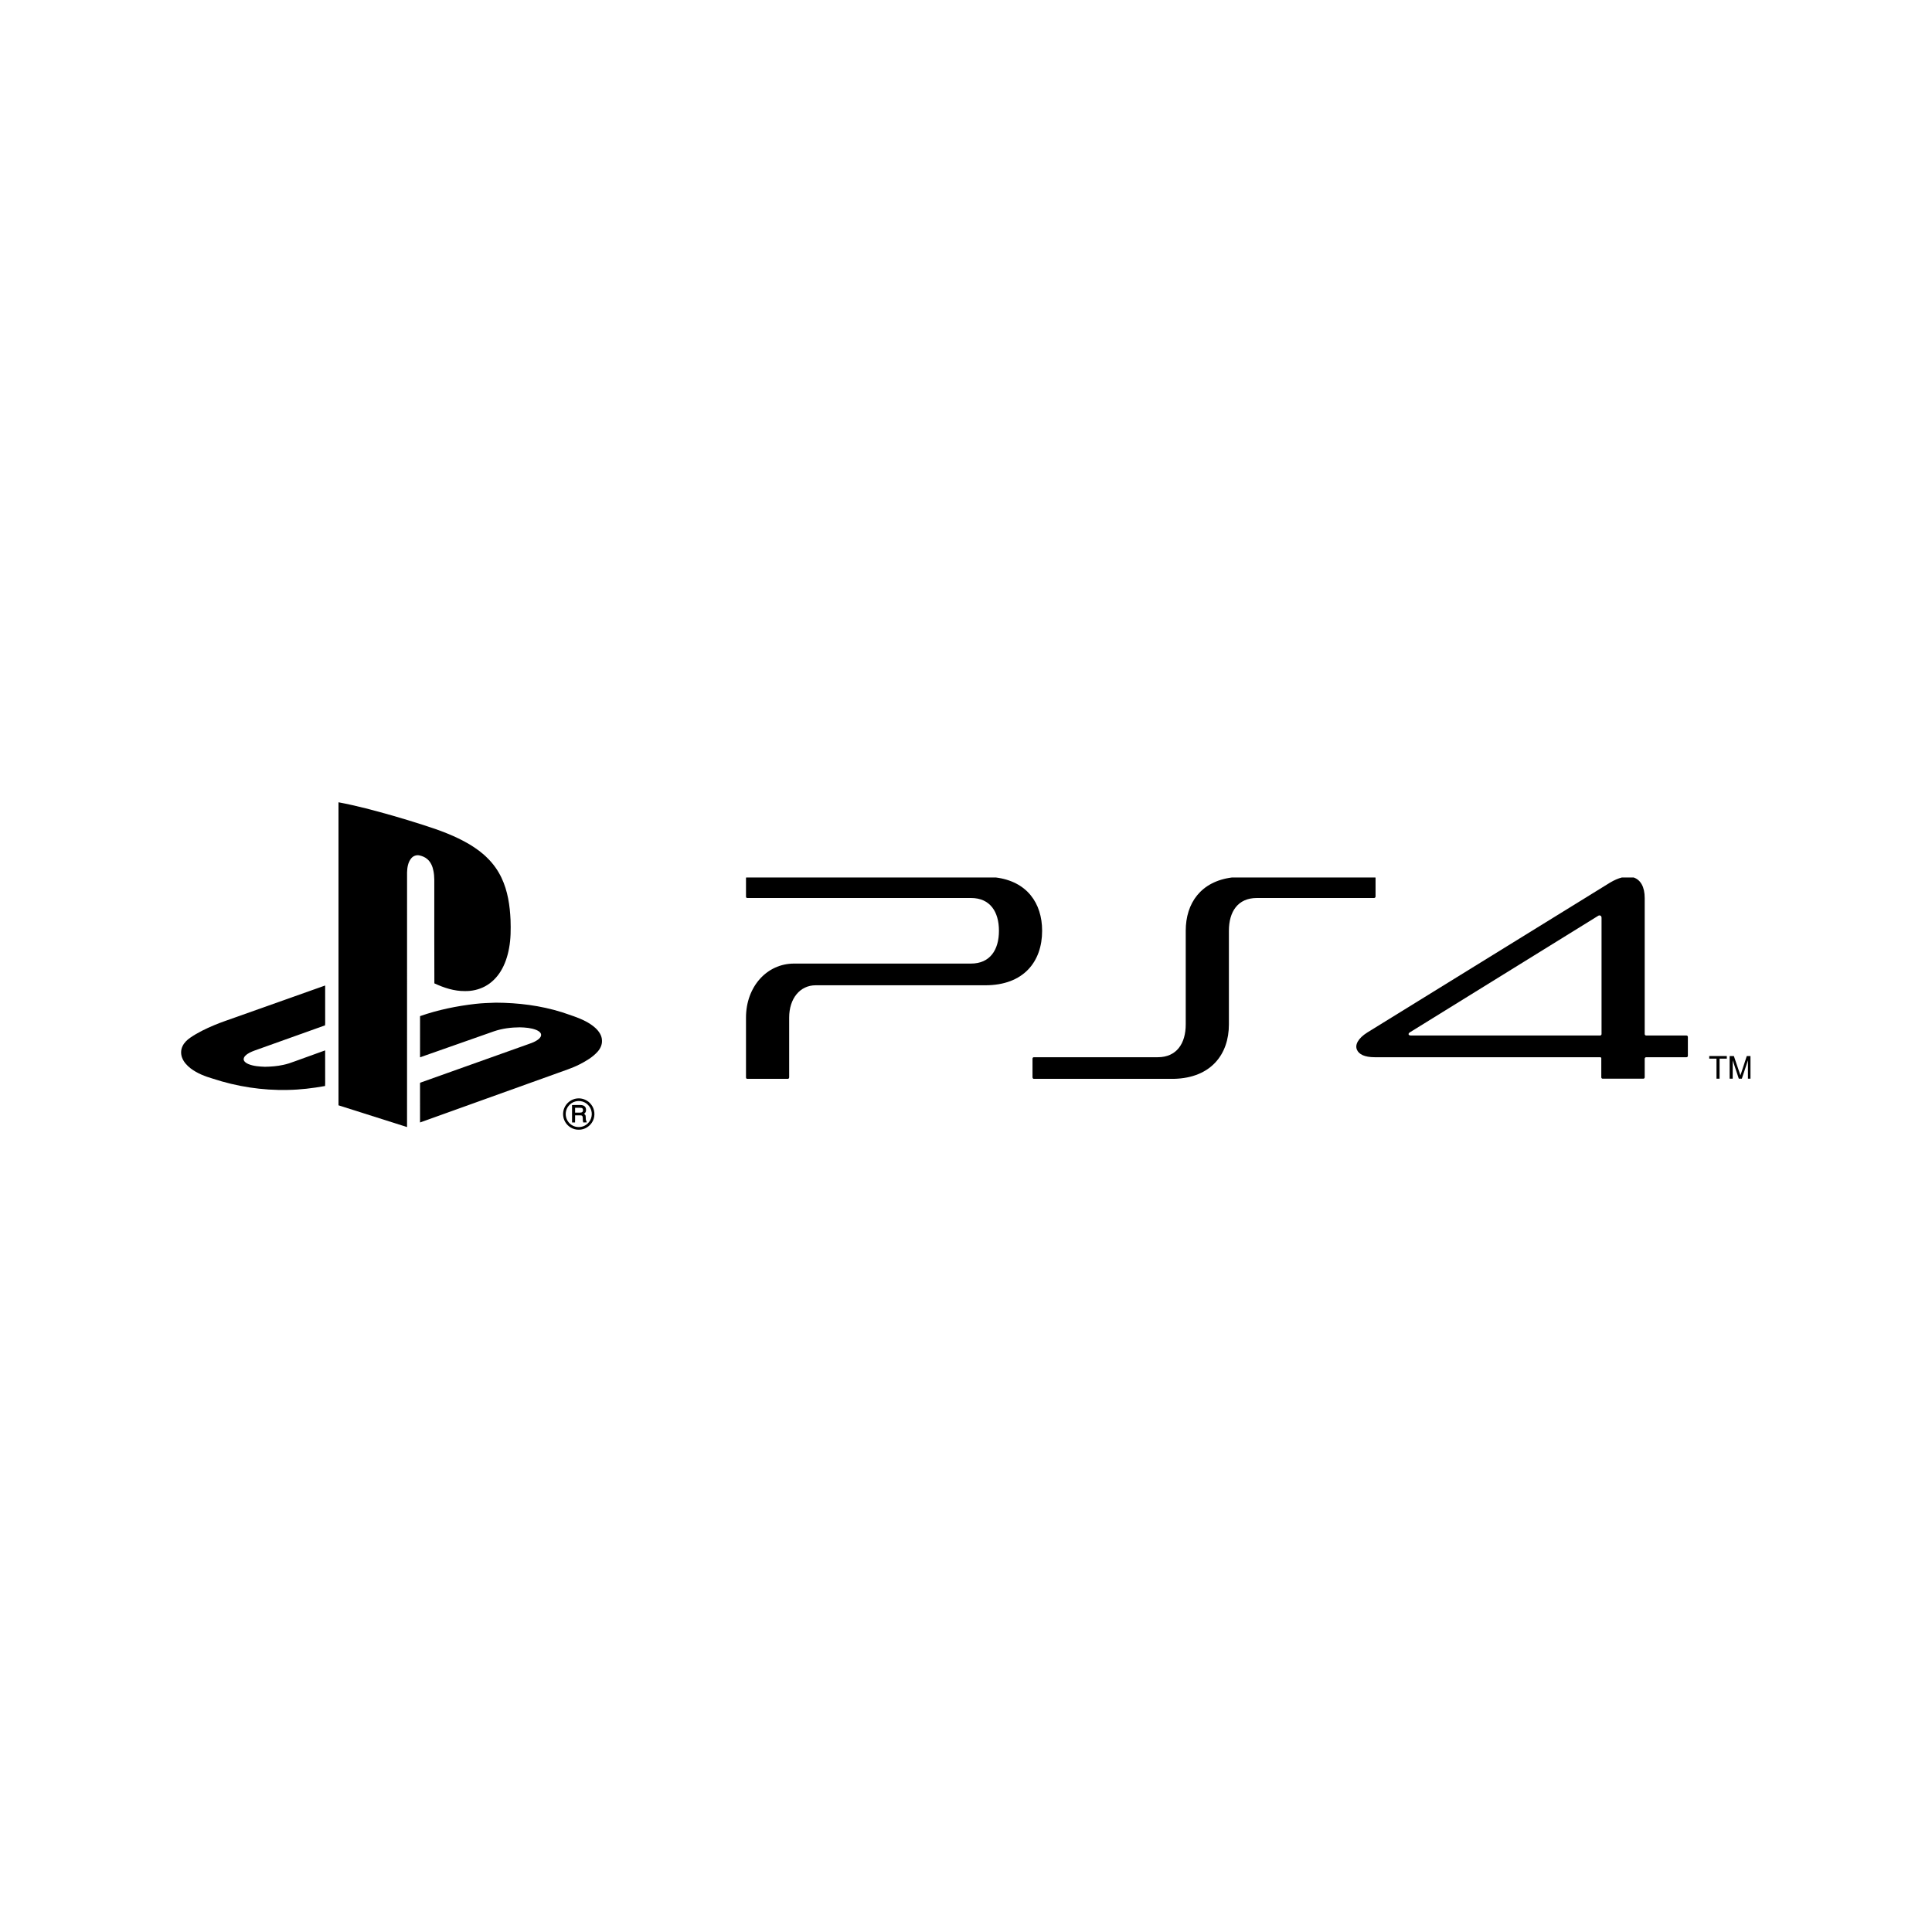
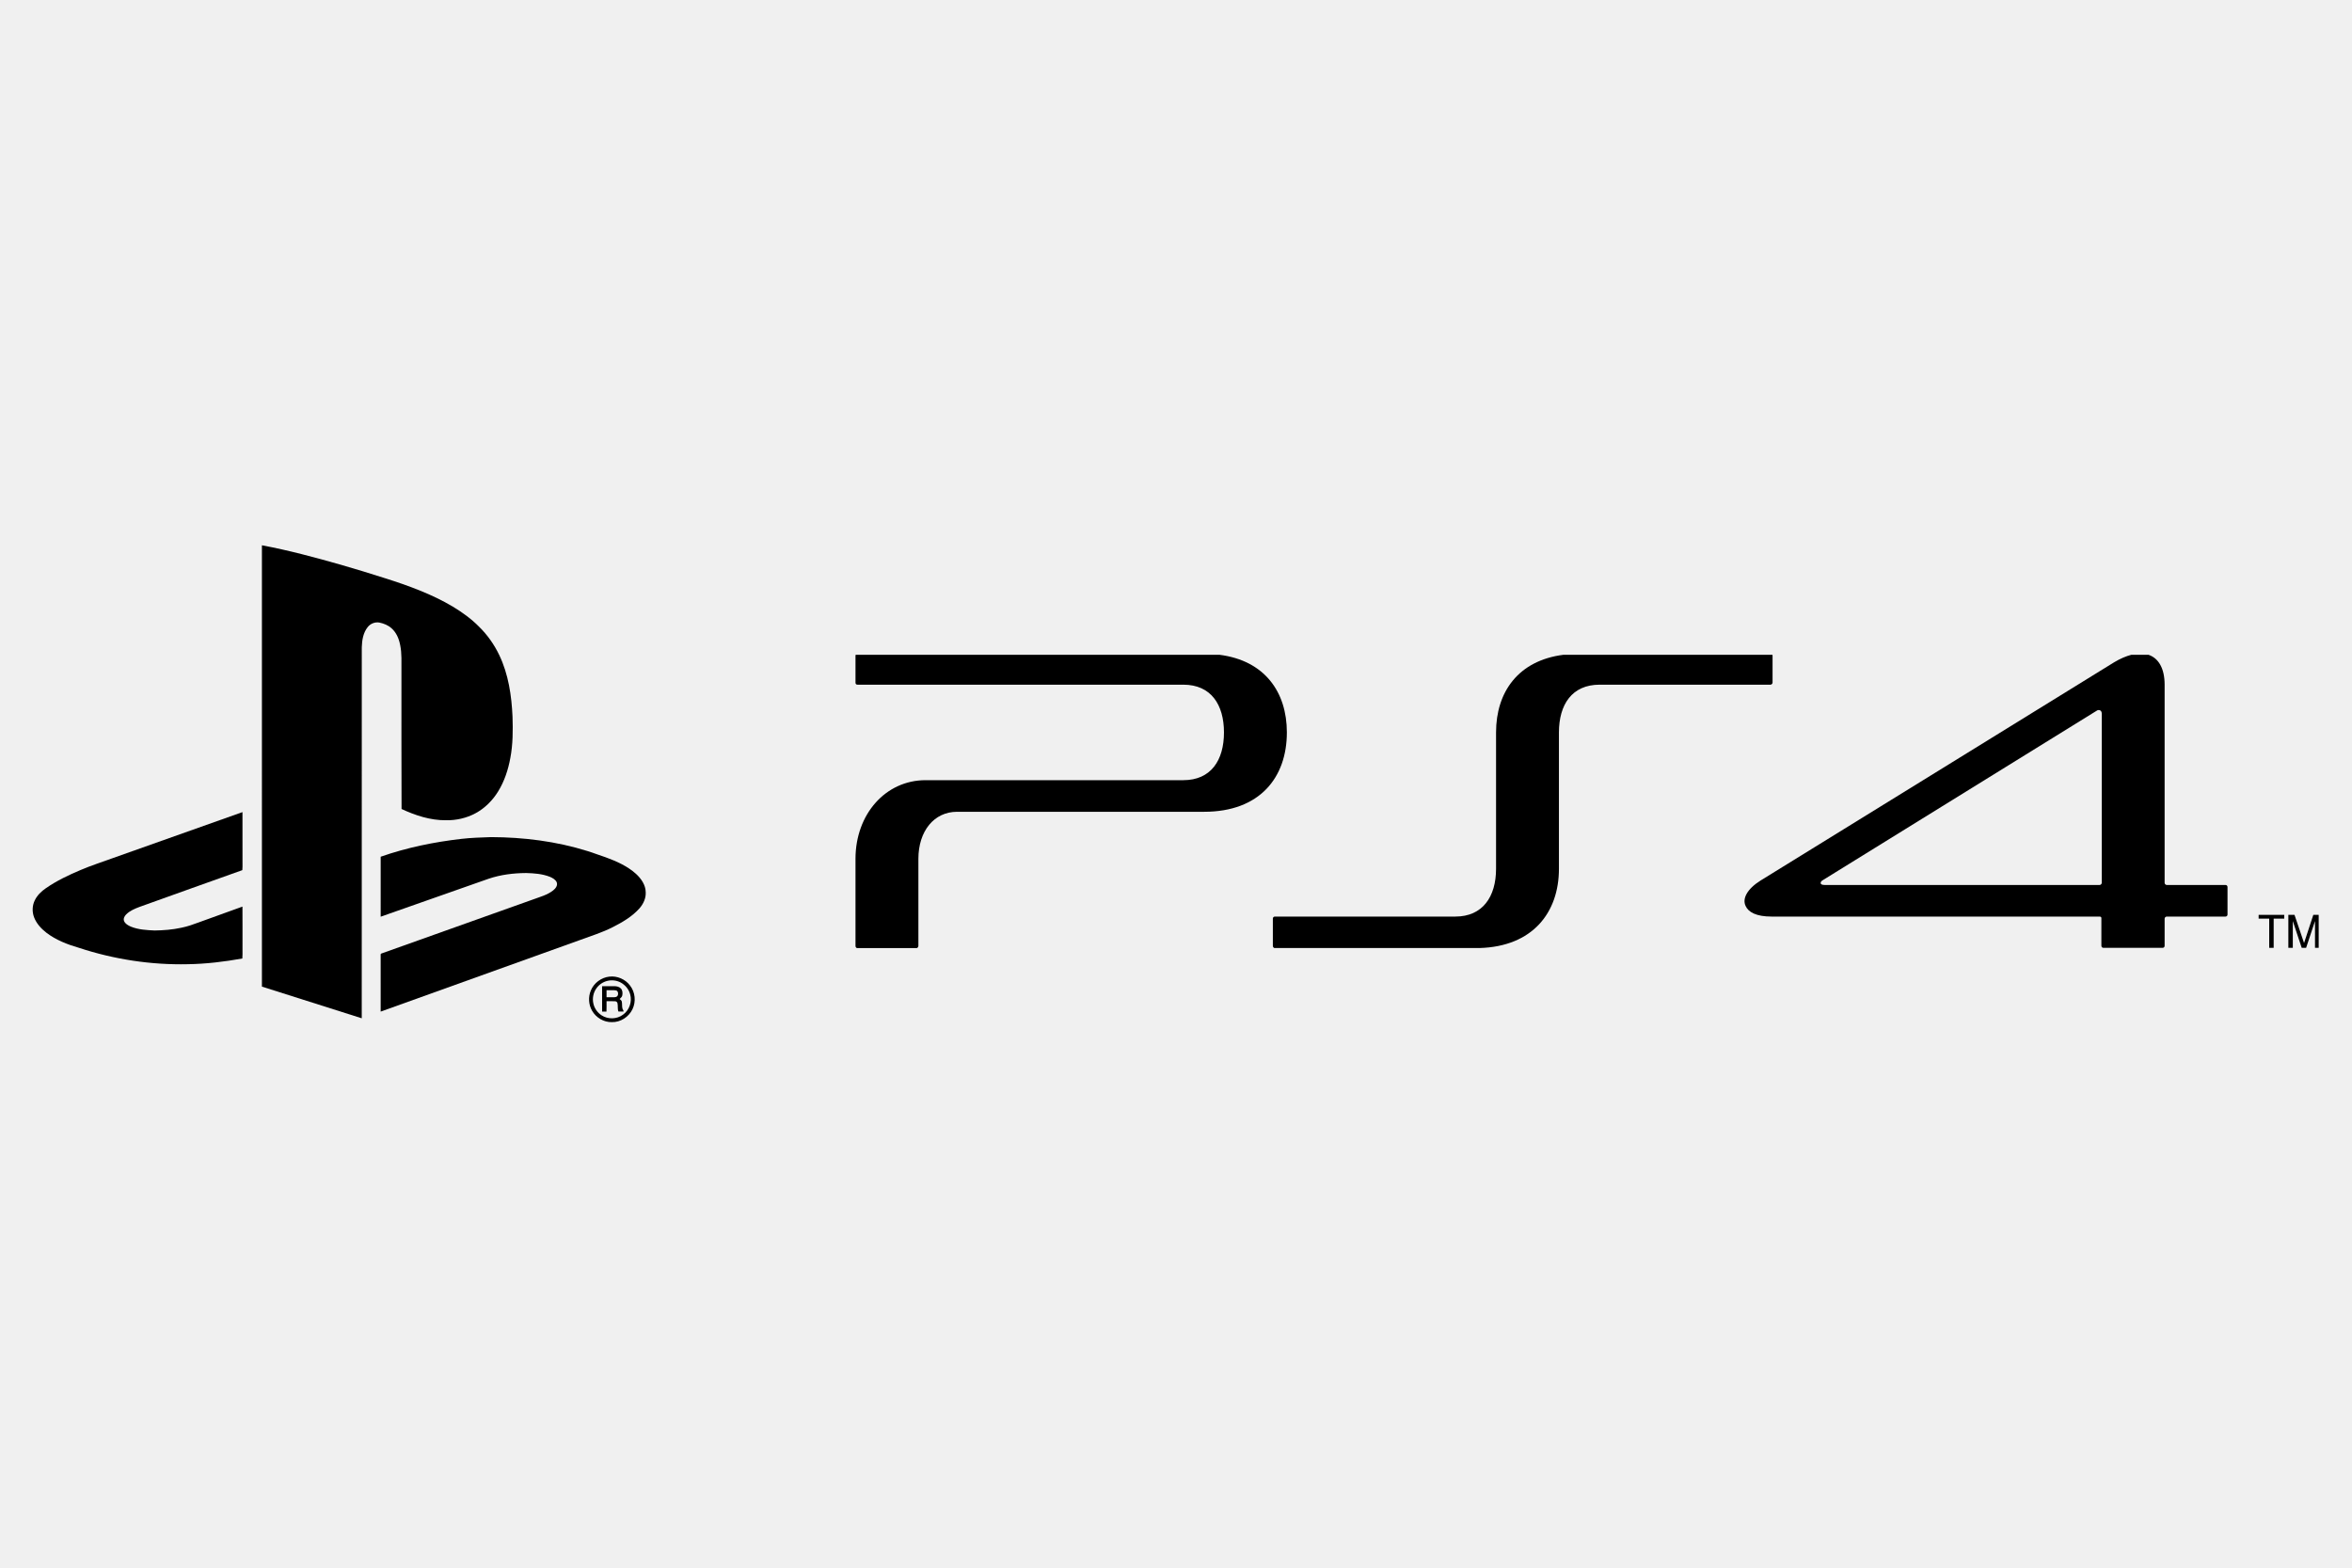
- <svg xmlns="http://www.w3.org/2000/svg" width="256" height="256" viewBox="0 0 256 256">
-   <rect width="100%" height="100%" fill="#FFFFFF" />
-   <svg viewBox="-0.001 0.0 502.431 104.795" preserveAspectRatio="xMidYMid meet" x="24" y="24" width="208" height="208">
-     <path fill="none" d="M502.301 24.062H180.797v65.083h322.125V24.062h-.621zm-13.198 57.155h5.627v.832h-2.322v6.418h-.979v-6.418h-2.324l-.002-.832z" />
-     <path d="M491.427 88.467h.981v-6.418h2.322v-.832h-5.627v.832h2.324z" />
-     <path fill="none" d="M502.301 24.062H180.797v65.083h322.125V24.062h-.621zm-6.668 57.155h1.352l2.102 6.191 2.033-6.191h1.183v7.25h-.812v-5.891l-1.953 5.891h-.971l-1.953-5.891v5.891h-.979l-.002-7.25z" />
-     <path d="M496.613 82.577l1.953 5.89h.971l1.953-5.89v5.89h.811v-7.25h-1.182l-2.033 6.192-2.102-6.192h-1.351v7.25h.98zM335.361 71.101V41.126c0-6.115 2.854-10.494 8.941-10.494h37.547c.229 0 .451-.228.451-.454v-5.964a.426.426 0 0 0-.035-.152h-45.909c-9.951 1.265-14.812 8.2-14.812 17.064V71.1c0 6.115-2.934 10.494-8.939 10.494h-39.652c-.225 0-.451.152-.451.453v5.965c0 .248.152.438.33.5h45.02c11.732-.308 17.509-7.799 17.509-17.411zM181.104 88.512h13.183a.52.52 0 0 0 .33-.498V68.911c0-6.115 3.454-10.344 8.486-10.344h54.301c12.242 0 18.176-7.55 18.176-17.441 0-8.864-4.856-15.799-14.812-17.064H180.86c-.023.05-.062.089-.062.152v5.964c0 .302.15.454.45.454h71.574c6.084 0 8.938 4.379 8.938 10.494 0 6.116-2.854 10.495-8.938 10.495h-56.628c-8.787 0-15.396 7.476-15.396 17.29v19.104c-.001.245.105.435.306.497z" />
-     <path fill="none" d="M393.714 74.649h60.466c.221 0 .451-.227.451-.453V36.974c0-.83-.752-.906-1.131-.604l-60.156 37.222c-.382.228-.531.453-.451.756.069.151.3.301.821.301z" />
-     <path d="M382.08 81.596h72.101c.221 0 .371.15.371.302v6.116c0 .302.229.453.45.453h12.996c.23 0 .449-.151.449-.453v-5.965c0-.227.23-.453.451-.453h12.916c.301 0 .451-.227.451-.452v-6.041c0-.228-.15-.453-.451-.453h-12.916c-.221 0-.451-.228-.451-.452V30.632c0-3.555-1.32-5.819-3.542-6.57h-3.76c-1.172.301-2.446.84-3.812 1.661l-77.656 47.945c-3.005 1.887-4.058 4-3.306 5.586.601 1.36 2.324 2.342 5.709 2.342zm11.264-8.004L453.5 36.37c.38-.302 1.132-.226 1.132.604v37.224c0 .227-.23.452-.451.452h-60.465c-.521 0-.753-.149-.822-.302-.082-.303.068-.529.45-.756z" />
-     <path d="M50.372 0c5.858 1.092 11.616 2.652 17.347 4.278 3.277.952 6.547 1.937 9.795 2.986 5.102 1.625 10.182 3.465 14.803 6.209 2.07 1.257 4.058 2.677 5.757 4.409a21.957 21.957 0 0 1 4.454 6.255c2.015 4.208 2.705 8.909 2.909 13.531.096 3.016.09 6.058-.474 9.035-.468 2.587-1.3 5.138-2.684 7.385-1.222 1.984-2.921 3.701-4.983 4.807-1.978 1.066-4.242 1.574-6.485 1.529-3.402.035-6.703-1.049-9.756-2.471-.056-10.153-.009-20.308-.024-30.459-.021-1.837.104-3.693-.267-5.505-.261-1.404-.833-2.819-1.936-3.772-.73-.659-1.678-1.031-2.63-1.232-.963-.183-1.99.226-2.586.999-.991 1.238-1.251 2.882-1.296 4.423-.008 27.181.01 54.363-.008 81.542a29319.95 29319.95 0 0 1-21.936-6.961c-.007-32.329-.004-64.658 0-96.988zM17.506 68.784C27.039 65.409 36.562 62 46.099 58.637c.015 3.742 0 7.486.006 11.232-.006.508.026 1.018-.037 1.523-7.538 2.672-15.062 5.391-22.592 8.08-1.044.395-2.115.841-2.92 1.638-.375.374-.681.927-.476 1.462.258.631.902.975 1.496 1.234 1.652.672 3.458.768 5.218.848 1.962-.031 3.933-.178 5.854-.602 1.299-.256 2.549-.693 3.787-1.158 3.218-1.165 6.436-2.337 9.659-3.49.023 3.166.004 6.334.01 9.504-.01.633.029 1.27-.034 1.9-3.958.711-7.963 1.193-11.986 1.257-8.101.183-16.221-1.071-23.916-3.603-2.523-.731-5.031-1.705-7.139-3.307-1.16-.898-2.198-2.027-2.726-3.416-.442-1.177-.41-2.535.141-3.67.531-1.133 1.459-2.027 2.481-2.723 2.364-1.633 4.973-2.879 7.615-3.989 2.279-.97 4.641-1.726 6.966-2.573z" />
-     <path d="M94.209 64.52c2.162-.25 4.338-.309 6.512-.387 7.15.027 14.338.916 21.178 3.062 1.342.408 2.642.937 3.979 1.362 2.384.871 4.77 1.927 6.678 3.641 1.146 1.045 2.135 2.454 2.148 4.062.068 1.31-.524 2.566-1.374 3.531-1.616 1.812-3.752 3.058-5.896 4.144-2.283 1.164-4.737 1.915-7.131 2.801-14.612 5.247-29.226 10.492-43.835 15.745-.003-4.094.004-8.186-.003-12.275.022-.164-.067-.449.163-.492 11.118-3.955 22.233-7.922 33.35-11.889 1.503-.562 3.122-.969 4.397-1.988.522-.41 1.033-1.062.777-1.766-.267-.615-.905-.955-1.492-1.21-1.664-.659-3.476-.786-5.246-.836-2.771.019-5.566.36-8.202 1.249-7.919 2.775-15.823 5.584-23.744 8.35.001-4.395-.003-8.787.002-13.181 5.729-2.011 11.713-3.23 17.739-3.923zM126.692 94.795c1.729-.215 3.535.56 4.571 1.961 1.131 1.447 1.338 3.533.539 5.185-.807 1.714-2.65 2.915-4.56 2.853-1.757.039-3.459-.984-4.324-2.5-.781-1.334-.875-3.043-.27-4.463.681-1.64 2.283-2.836 4.044-3.036zm-.376.924a4.149 4.149 0 0 0-2.425 1.613 4.175 4.175 0 0 0-.694 3.354 4.164 4.164 0 0 0 1.808 2.61c1.403.922 3.37.871 4.713-.141 1.385-.979 2.043-2.857 1.566-4.484-.294-1.1-1.08-2.037-2.07-2.582-.88-.465-1.93-.6-2.898-.37z" />
-     <path d="M125.118 96.896c.901-.005 1.805-.001 2.707-.003.51.007 1.072.126 1.434.518.363.41.393 1.008.293 1.522-.057.34-.356.541-.573.778.188.168.43.324.475.597.104.521-.006 1.067.161 1.577.105.181.212.363.22.578-.374.011-.747.004-1.121.01-.252-.594-.063-1.26-.221-1.871-.062-.249-.32-.404-.565-.396-.61-.025-1.223-.008-1.83-.008-.01.758.021 1.518-.019 2.275a23.39 23.39 0 0 0-.955.001c-.017-1.862-.006-3.72-.006-5.578zm.978.884v1.541c.545.004 1.091.008 1.638.002.271-.002.586-.053.762-.283a.973.973 0 0 0 .015-.98c-.141-.234-.438-.258-.682-.273-.578-.018-1.156-.007-1.733-.007z" />
-   </svg>
+ <svg xmlns="http://www.w3.org/2000/svg" viewBox="0 0 36 24" aria-hidden="true">
+   <g transform="translate(0.500,8.348) scale(0.06966)" fill="#000000">
+     <g>
+       <g>
+         <g>
+           <path fill="none" d="M502.3,24.062H180.797v64.45v0.633h322.124V24.062H502.3z M489.103,81.218h5.627v0.831h-2.322v6.418h-0.98     v-6.418h-2.324V81.218z" />
+           <polygon points="491.427,88.467 492.408,88.467 492.408,82.049 494.73,82.049 494.73,81.218 489.103,81.218 489.103,82.049      491.427,82.049    " />
+         </g>
+         <g>
+           <path fill="none" d="M502.3,24.062H180.797v64.45v0.633h322.124V24.062H502.3z M495.632,81.218h1.352l2.102,6.191l2.033-6.191     h1.182v7.249h-0.811v-5.89l-1.953,5.89h-0.971l-1.953-5.89v5.89h-0.98V81.218z" />
+           <polygon points="496.613,82.577 498.566,88.467 499.537,88.467 501.49,82.577 501.49,88.467 502.3,88.467 502.3,81.218      501.119,81.218 499.085,87.409 496.984,81.218 495.632,81.218 495.632,88.467 496.613,88.467    " />
+         </g>
+         <path d="M335.361,71.101V41.126c0-6.115,2.854-10.494,8.941-10.494h37.547c0.23,0,0.451-0.228,0.451-0.454v-5.964    c0-0.052-0.015-0.103-0.035-0.152h-45.909c-9.951,1.265-14.812,8.2-14.812,17.064v29.974c0,6.115-2.934,10.495-8.94,10.495    h-39.652c-0.225,0-0.451,0.151-0.451,0.453v5.965c0,0.247,0.152,0.436,0.33,0.499h45.019    C329.584,88.204,335.361,80.713,335.361,71.101z" />
+         <path d="M181.104,88.513h13.183c0.178-0.063,0.33-0.252,0.33-0.499V68.911c0-6.115,3.454-10.344,8.486-10.344h54.301    c12.242,0,18.176-7.55,18.176-17.441c0-8.864-4.857-15.799-14.813-17.064H180.86c-0.023,0.05-0.062,0.089-0.062,0.152v5.964    c0,0.302,0.15,0.454,0.45,0.454h71.574c6.084,0,8.938,4.379,8.938,10.494c0,6.116-2.854,10.495-8.938,10.495h-56.628    c-8.787,0-15.396,7.476-15.396,17.29v19.103C180.797,88.261,180.903,88.449,181.104,88.513z" />
+         <g>
+           <path fill="none" d="M393.714,74.649h60.465c0.221,0,0.451-0.227,0.451-0.453V36.974c0-0.83-0.752-0.906-1.131-0.604     l-60.156,37.223c-0.381,0.227-0.531,0.453-0.451,0.755C392.962,74.499,393.193,74.649,393.714,74.649z" />
+           <path d="M382.08,81.596h72.1c0.221,0,0.371,0.151,0.371,0.302v6.116c0,0.302,0.23,0.453,0.451,0.453h12.996     c0.23,0,0.449-0.151,0.449-0.453v-5.965c0-0.227,0.23-0.453,0.451-0.453h12.916c0.301,0,0.451-0.227,0.451-0.452v-6.041     c0-0.227-0.15-0.453-0.451-0.453h-12.916c-0.221,0-0.451-0.227-0.451-0.453V30.632c0-3.555-1.321-5.819-3.542-6.57h-3.76     c-1.172,0.301-2.446,0.84-3.812,1.661l-77.656,47.945c-3.004,1.887-4.057,4-3.305,5.586     C376.972,80.614,378.695,81.596,382.08,81.596z M393.343,73.593L453.5,36.37c0.379-0.302,1.131-0.226,1.131,0.604v37.223     c0,0.227-0.23,0.453-0.451,0.453h-60.465c-0.521,0-0.752-0.15-0.822-0.302C392.812,74.046,392.962,73.819,393.343,73.593z" />
+         </g>
+       </g>
+       <g>
+         <path d="M50.372,0c5.858,1.092,11.616,2.652,17.346,4.278c3.278,0.952,6.547,1.937,9.795,2.986    c5.102,1.625,10.182,3.465,14.803,6.209c2.07,1.257,4.058,2.677,5.757,4.409c1.841,1.799,3.348,3.933,4.454,6.255    c2.015,4.208,2.705,8.909,2.909,13.531c0.096,3.016,0.09,6.058-0.473,9.035c-0.468,2.587-1.3,5.138-2.684,7.385    c-1.222,1.985-2.921,3.701-4.983,4.807c-1.978,1.066-4.243,1.574-6.486,1.529c-3.402,0.036-6.703-1.049-9.756-2.47    c-0.055-10.153-0.008-20.308-0.024-30.46c-0.022-1.837,0.103-3.693-0.267-5.505c-0.26-1.404-0.833-2.819-1.935-3.772    c-0.731-0.659-1.678-1.031-2.63-1.232c-0.963-0.183-1.99,0.226-2.586,0.999c-0.991,1.238-1.251,2.882-1.296,4.423    c-0.008,27.181,0.01,54.363-0.008,81.542c-7.312-2.317-14.625-4.636-21.935-6.96C50.365,64.659,50.368,32.33,50.372,0z" />
+         <path d="M17.506,68.783c9.533-3.375,19.056-6.782,28.593-10.146c0.015,3.743,0,7.487,0.006,11.233    c-0.006,0.508,0.027,1.018-0.037,1.523c-7.538,2.672-15.061,5.391-22.592,8.08c-1.044,0.394-2.115,0.841-2.92,1.638    c-0.375,0.374-0.68,0.926-0.475,1.462c0.258,0.631,0.902,0.974,1.496,1.234c1.652,0.672,3.458,0.767,5.218,0.848    c1.962-0.031,3.932-0.178,5.854-0.602c1.299-0.255,2.549-0.693,3.787-1.158c3.218-1.165,6.436-2.337,9.659-3.49    c0.024,3.166,0.004,6.334,0.01,9.503c-0.01,0.633,0.029,1.27-0.034,1.901c-3.958,0.711-7.963,1.194-11.986,1.257    c-8.101,0.183-16.221-1.071-23.916-3.603c-2.524-0.731-5.032-1.704-7.139-3.307c-1.16-0.898-2.198-2.027-2.726-3.416    c-0.442-1.176-0.41-2.535,0.141-3.67c0.531-1.132,1.459-2.027,2.481-2.722c2.365-1.633,4.973-2.878,7.616-3.989    C12.819,70.387,15.181,69.631,17.506,68.783z" />
+         <path d="M94.209,64.52c2.162-0.25,4.338-0.309,6.511-0.387c7.151,0.027,14.338,0.917,21.178,3.062    c1.342,0.408,2.642,0.936,3.979,1.362c2.383,0.871,4.769,1.927,6.677,3.64c1.147,1.046,2.135,2.455,2.149,4.064    c0.068,1.309-0.525,2.565-1.374,3.531c-1.616,1.812-3.752,3.057-5.897,4.143c-2.283,1.164-4.737,1.915-7.131,2.801    c-14.612,5.247-29.225,10.492-43.835,15.745c-0.002-4.093,0.004-8.185-0.002-12.276c0.022-0.163-0.068-0.448,0.163-0.491    c11.118-3.956,22.233-7.923,33.349-11.889c1.503-0.562,3.122-0.969,4.398-1.989c0.522-0.41,1.033-1.062,0.777-1.765    c-0.267-0.615-0.905-0.956-1.492-1.21c-1.664-0.659-3.476-0.787-5.246-0.836c-2.771,0.019-5.567,0.361-8.202,1.249    c-7.919,2.775-15.824,5.584-23.745,8.35c0.001-4.395-0.002-8.787,0.002-13.181C82.199,66.432,88.183,65.213,94.209,64.52z" />
+         <g>
+           <path d="M126.692,94.796c1.729-0.216,3.535,0.559,4.571,1.961c1.131,1.446,1.338,3.532,0.539,5.184     c-0.806,1.714-2.65,2.915-4.559,2.852c-1.757,0.039-3.459-0.984-4.324-2.499c-0.782-1.335-0.875-3.044-0.27-4.464     C123.329,96.191,124.931,94.994,126.692,94.796z M126.316,95.719c-0.968,0.22-1.847,0.807-2.425,1.614     c-0.695,0.949-0.958,2.205-0.694,3.354c0.222,1.067,0.897,2.02,1.808,2.611c1.403,0.922,3.37,0.871,4.712-0.142     c1.385-0.978,2.043-2.857,1.567-4.484c-0.294-1.1-1.08-2.036-2.07-2.581C128.334,95.623,127.284,95.488,126.316,95.719z" />
+           <path d="M125.118,96.896c0.901-0.005,1.805-0.001,2.707-0.003c0.51,0.007,1.072,0.126,1.433,0.517     c0.364,0.411,0.393,1.008,0.293,1.523c-0.056,0.34-0.356,0.541-0.573,0.779c0.189,0.167,0.43,0.324,0.475,0.596     c0.104,0.52-0.006,1.068,0.161,1.578c0.105,0.18,0.212,0.362,0.22,0.578c-0.374,0.01-0.747,0.003-1.121,0.009     c-0.252-0.593-0.064-1.26-0.221-1.871c-0.062-0.249-0.32-0.404-0.566-0.396c-0.61-0.026-1.222-0.008-1.83-0.009     c-0.009,0.758,0.022,1.519-0.018,2.276c-0.318-0.005-0.637-0.005-0.955,0.001C125.107,100.612,125.118,98.755,125.118,96.896z      M126.096,97.78c0.001,0.513,0.001,1.026,0,1.541c0.545,0.003,1.091,0.007,1.638,0.002c0.271-0.002,0.586-0.053,0.762-0.283     c0.185-0.293,0.181-0.683,0.014-0.981c-0.14-0.235-0.437-0.258-0.681-0.273C127.251,97.769,126.673,97.779,126.096,97.78z" />
+         </g>
+       </g>
+     </g>
+   </g>
</svg>
